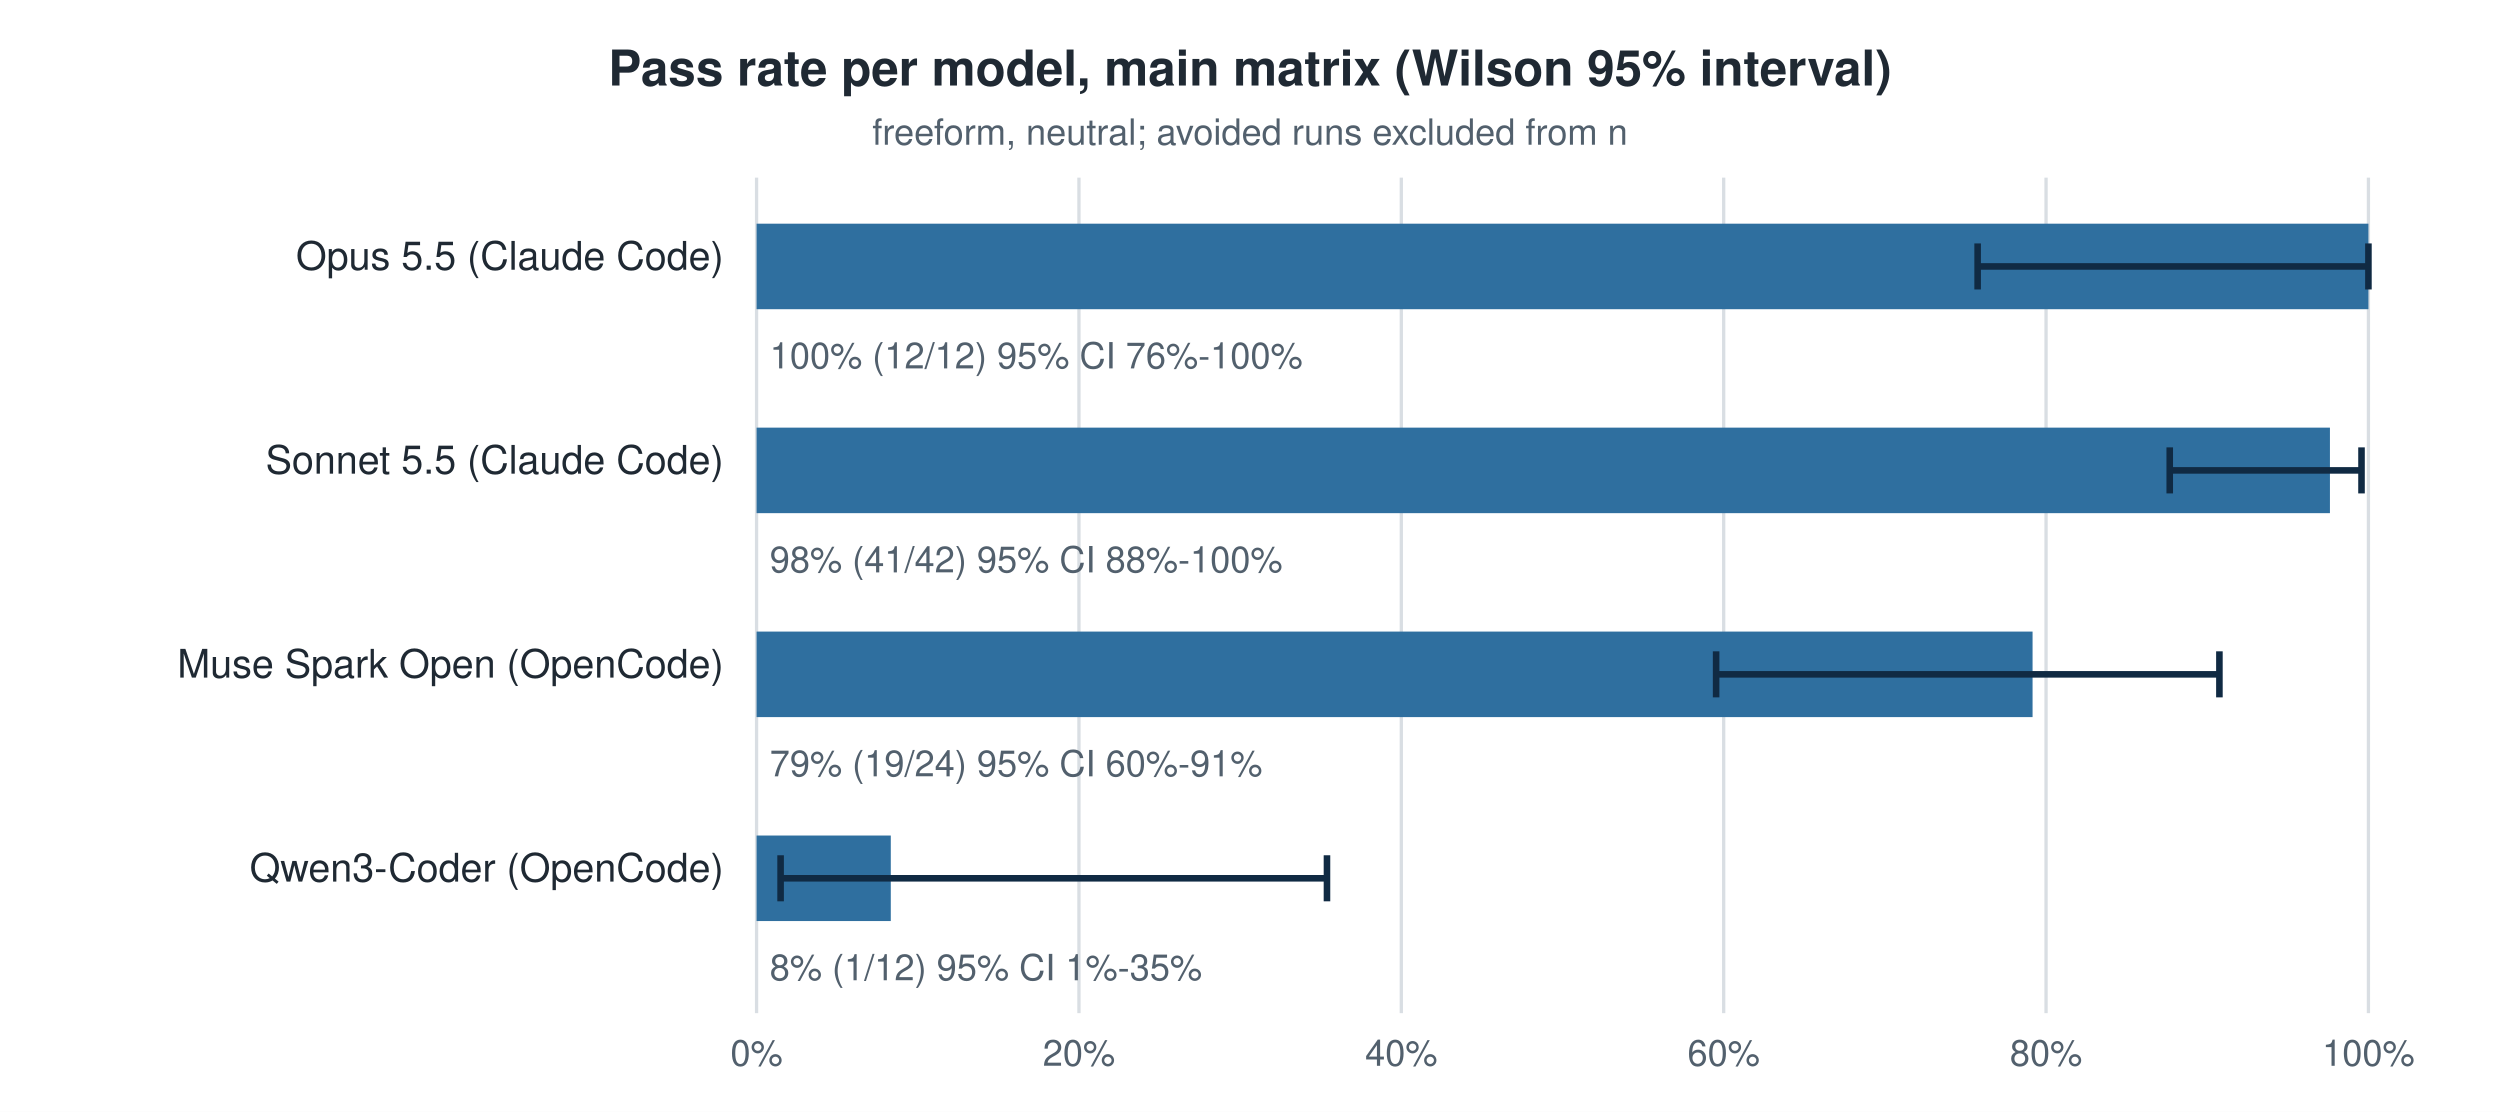
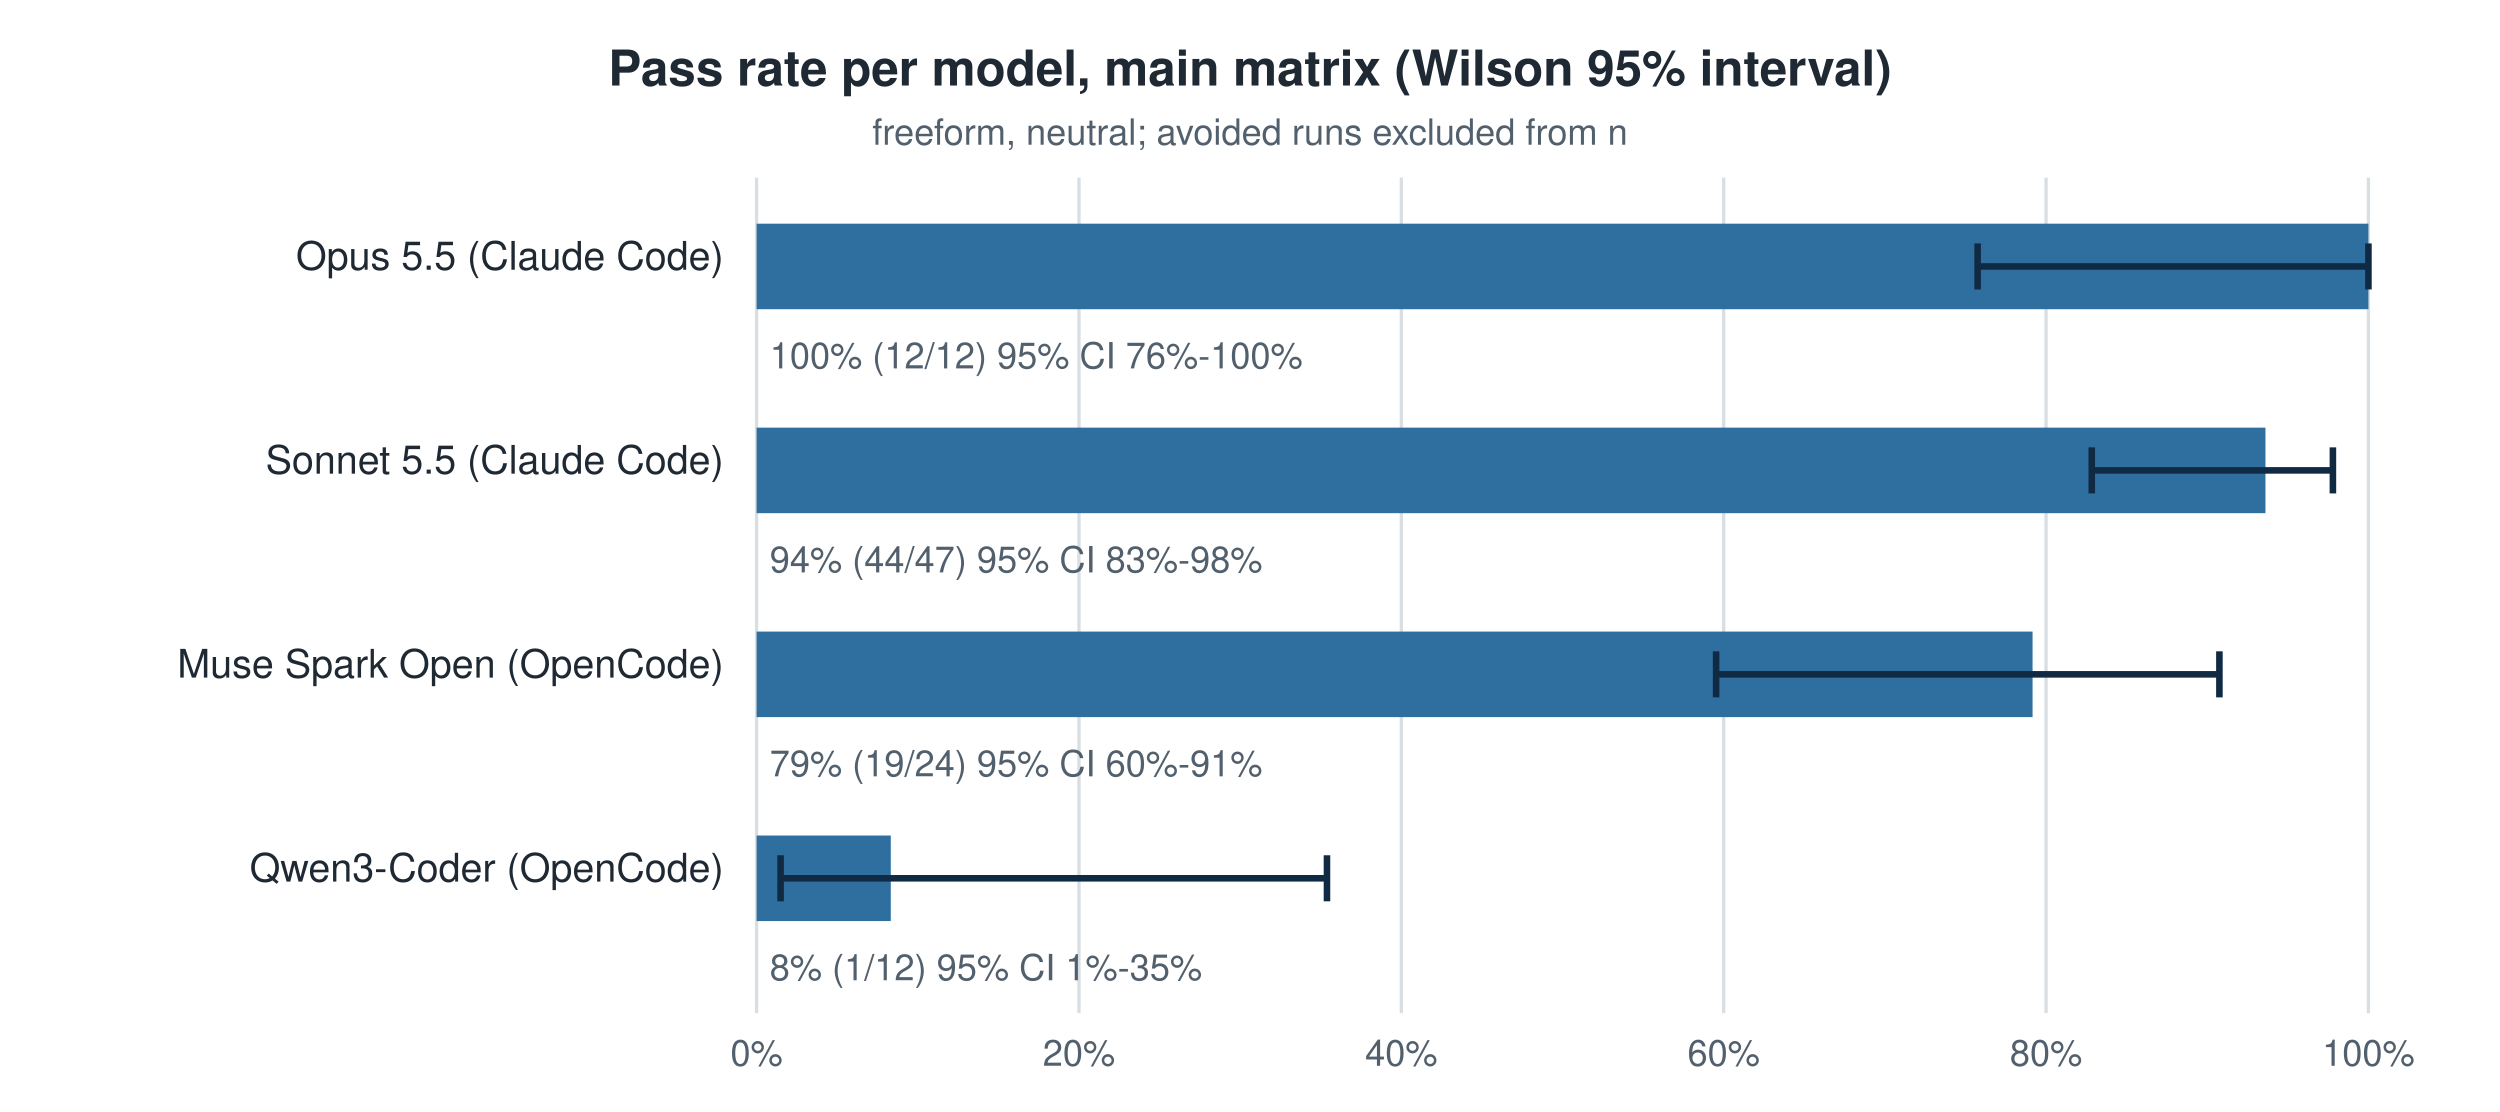
<svg xmlns="http://www.w3.org/2000/svg" viewBox="0 0 760 338" width="760" height="338" role="img" aria-label="Pass rate per model with Wilson 95% intervals" font-family="Helvetica,Arial,sans-serif">
  <rect width="760" height="338" fill="#ffffff" />
  <text x="380.0" y="26.0" font-size="15" text-anchor="middle" fill="#1f2933" font-weight="bold">Pass rate per model, main matrix (Wilson 95% interval)</text>
  <text x="380.0" y="44.0" font-size="11" text-anchor="middle" fill="#52606d" font-weight="normal">freeform, neutral; avoided runs excluded from n</text>
  <line x1="230.0" y1="54" x2="230.0" y2="308" stroke="#d9dee3" />
  <text x="230.0" y="324.0" font-size="11" text-anchor="middle" fill="#52606d" font-weight="normal">0%</text>
  <line x1="328.0" y1="54" x2="328.0" y2="308" stroke="#d9dee3" />
  <text x="328.0" y="324.0" font-size="11" text-anchor="middle" fill="#52606d" font-weight="normal">20%</text>
  <line x1="426.0" y1="54" x2="426.0" y2="308" stroke="#d9dee3" />
  <text x="426.0" y="324.0" font-size="11" text-anchor="middle" fill="#52606d" font-weight="normal">40%</text>
  <line x1="524.0" y1="54" x2="524.0" y2="308" stroke="#d9dee3" />
  <text x="524.0" y="324.0" font-size="11" text-anchor="middle" fill="#52606d" font-weight="normal">60%</text>
  <line x1="622.0" y1="54" x2="622.0" y2="308" stroke="#d9dee3" />
  <text x="622.0" y="324.0" font-size="11" text-anchor="middle" fill="#52606d" font-weight="normal">80%</text>
  <line x1="720.0" y1="54" x2="720.0" y2="308" stroke="#d9dee3" />
  <text x="720.0" y="324.0" font-size="11" text-anchor="middle" fill="#52606d" font-weight="normal">100%</text>
  <text x="220.0" y="82.0" font-size="12" text-anchor="end" fill="#1f2933" font-weight="normal">Opus 5.5 (Claude Code)</text>
  <rect x="230" y="68" width="490.0" height="26" fill="#2f6f9f" />
  <g stroke="#102a43" stroke-width="2">
    <line x1="601.2" y1="81" x2="720.0" y2="81" />
    <line x1="601.2" y1="74" x2="601.2" y2="88" />
    <line x1="720.0" y1="74" x2="720.0" y2="88" />
  </g>
  <text x="234.0" y="112.0" font-size="11" text-anchor="start" fill="#52606d" font-weight="normal">100%  (12/12)  95% CI 76%-100%</text>
  <text x="220.0" y="144.0" font-size="12" text-anchor="end" fill="#1f2933" font-weight="normal">Sonnet 5.5 (Claude Code)</text>
-   <rect x="230" y="130" width="478.3" height="26" fill="#2f6f9f" />
+   <rect x="230" y="130" width="458.7" height="26" fill="#2f6f9f" />
  <g stroke="#102a43" stroke-width="2">
-     <line x1="659.6" y1="143" x2="717.9" y2="143" />
-     <line x1="659.6" y1="136" x2="659.6" y2="150" />
-     <line x1="717.9" y1="136" x2="717.9" y2="150" />
+     <line x1="635.9" y1="143" x2="709.2" y2="143" />
+     <line x1="635.9" y1="136" x2="635.9" y2="150" />
+     <line x1="709.2" y1="136" x2="709.2" y2="150" />
  </g>
-   <text x="234.0" y="174.0" font-size="11" text-anchor="start" fill="#52606d" font-weight="normal">98%  (41/42)  95% CI 88%-100%</text>
+   <text x="234.0" y="174.0" font-size="11" text-anchor="start" fill="#52606d" font-weight="normal">94%  (44/47)  95% CI 83%-98%</text>
  <text x="220.0" y="206.0" font-size="12" text-anchor="end" fill="#1f2933" font-weight="normal">Muse Spark Open (OpenCode)</text>
  <rect x="230" y="192" width="387.9" height="26" fill="#2f6f9f" />
  <g stroke="#102a43" stroke-width="2">
    <line x1="521.7" y1="205" x2="674.7" y2="205" />
    <line x1="521.7" y1="198" x2="521.7" y2="212" />
    <line x1="674.7" y1="198" x2="674.7" y2="212" />
  </g>
  <text x="234.0" y="236.0" font-size="11" text-anchor="start" fill="#52606d" font-weight="normal">79%  (19/24)  95% CI 60%-91%</text>
  <text x="220.0" y="268.0" font-size="12" text-anchor="end" fill="#1f2933" font-weight="normal">Qwen3-Coder (OpenCode)</text>
  <rect x="230" y="254" width="40.8" height="26" fill="#2f6f9f" />
  <g stroke="#102a43" stroke-width="2">
    <line x1="237.3" y1="267" x2="403.4" y2="267" />
    <line x1="237.3" y1="260" x2="237.3" y2="274" />
    <line x1="403.4" y1="260" x2="403.4" y2="274" />
  </g>
  <text x="234.0" y="298.0" font-size="11" text-anchor="start" fill="#52606d" font-weight="normal">8%  (1/12)  95% CI 1%-35%</text>
</svg>
